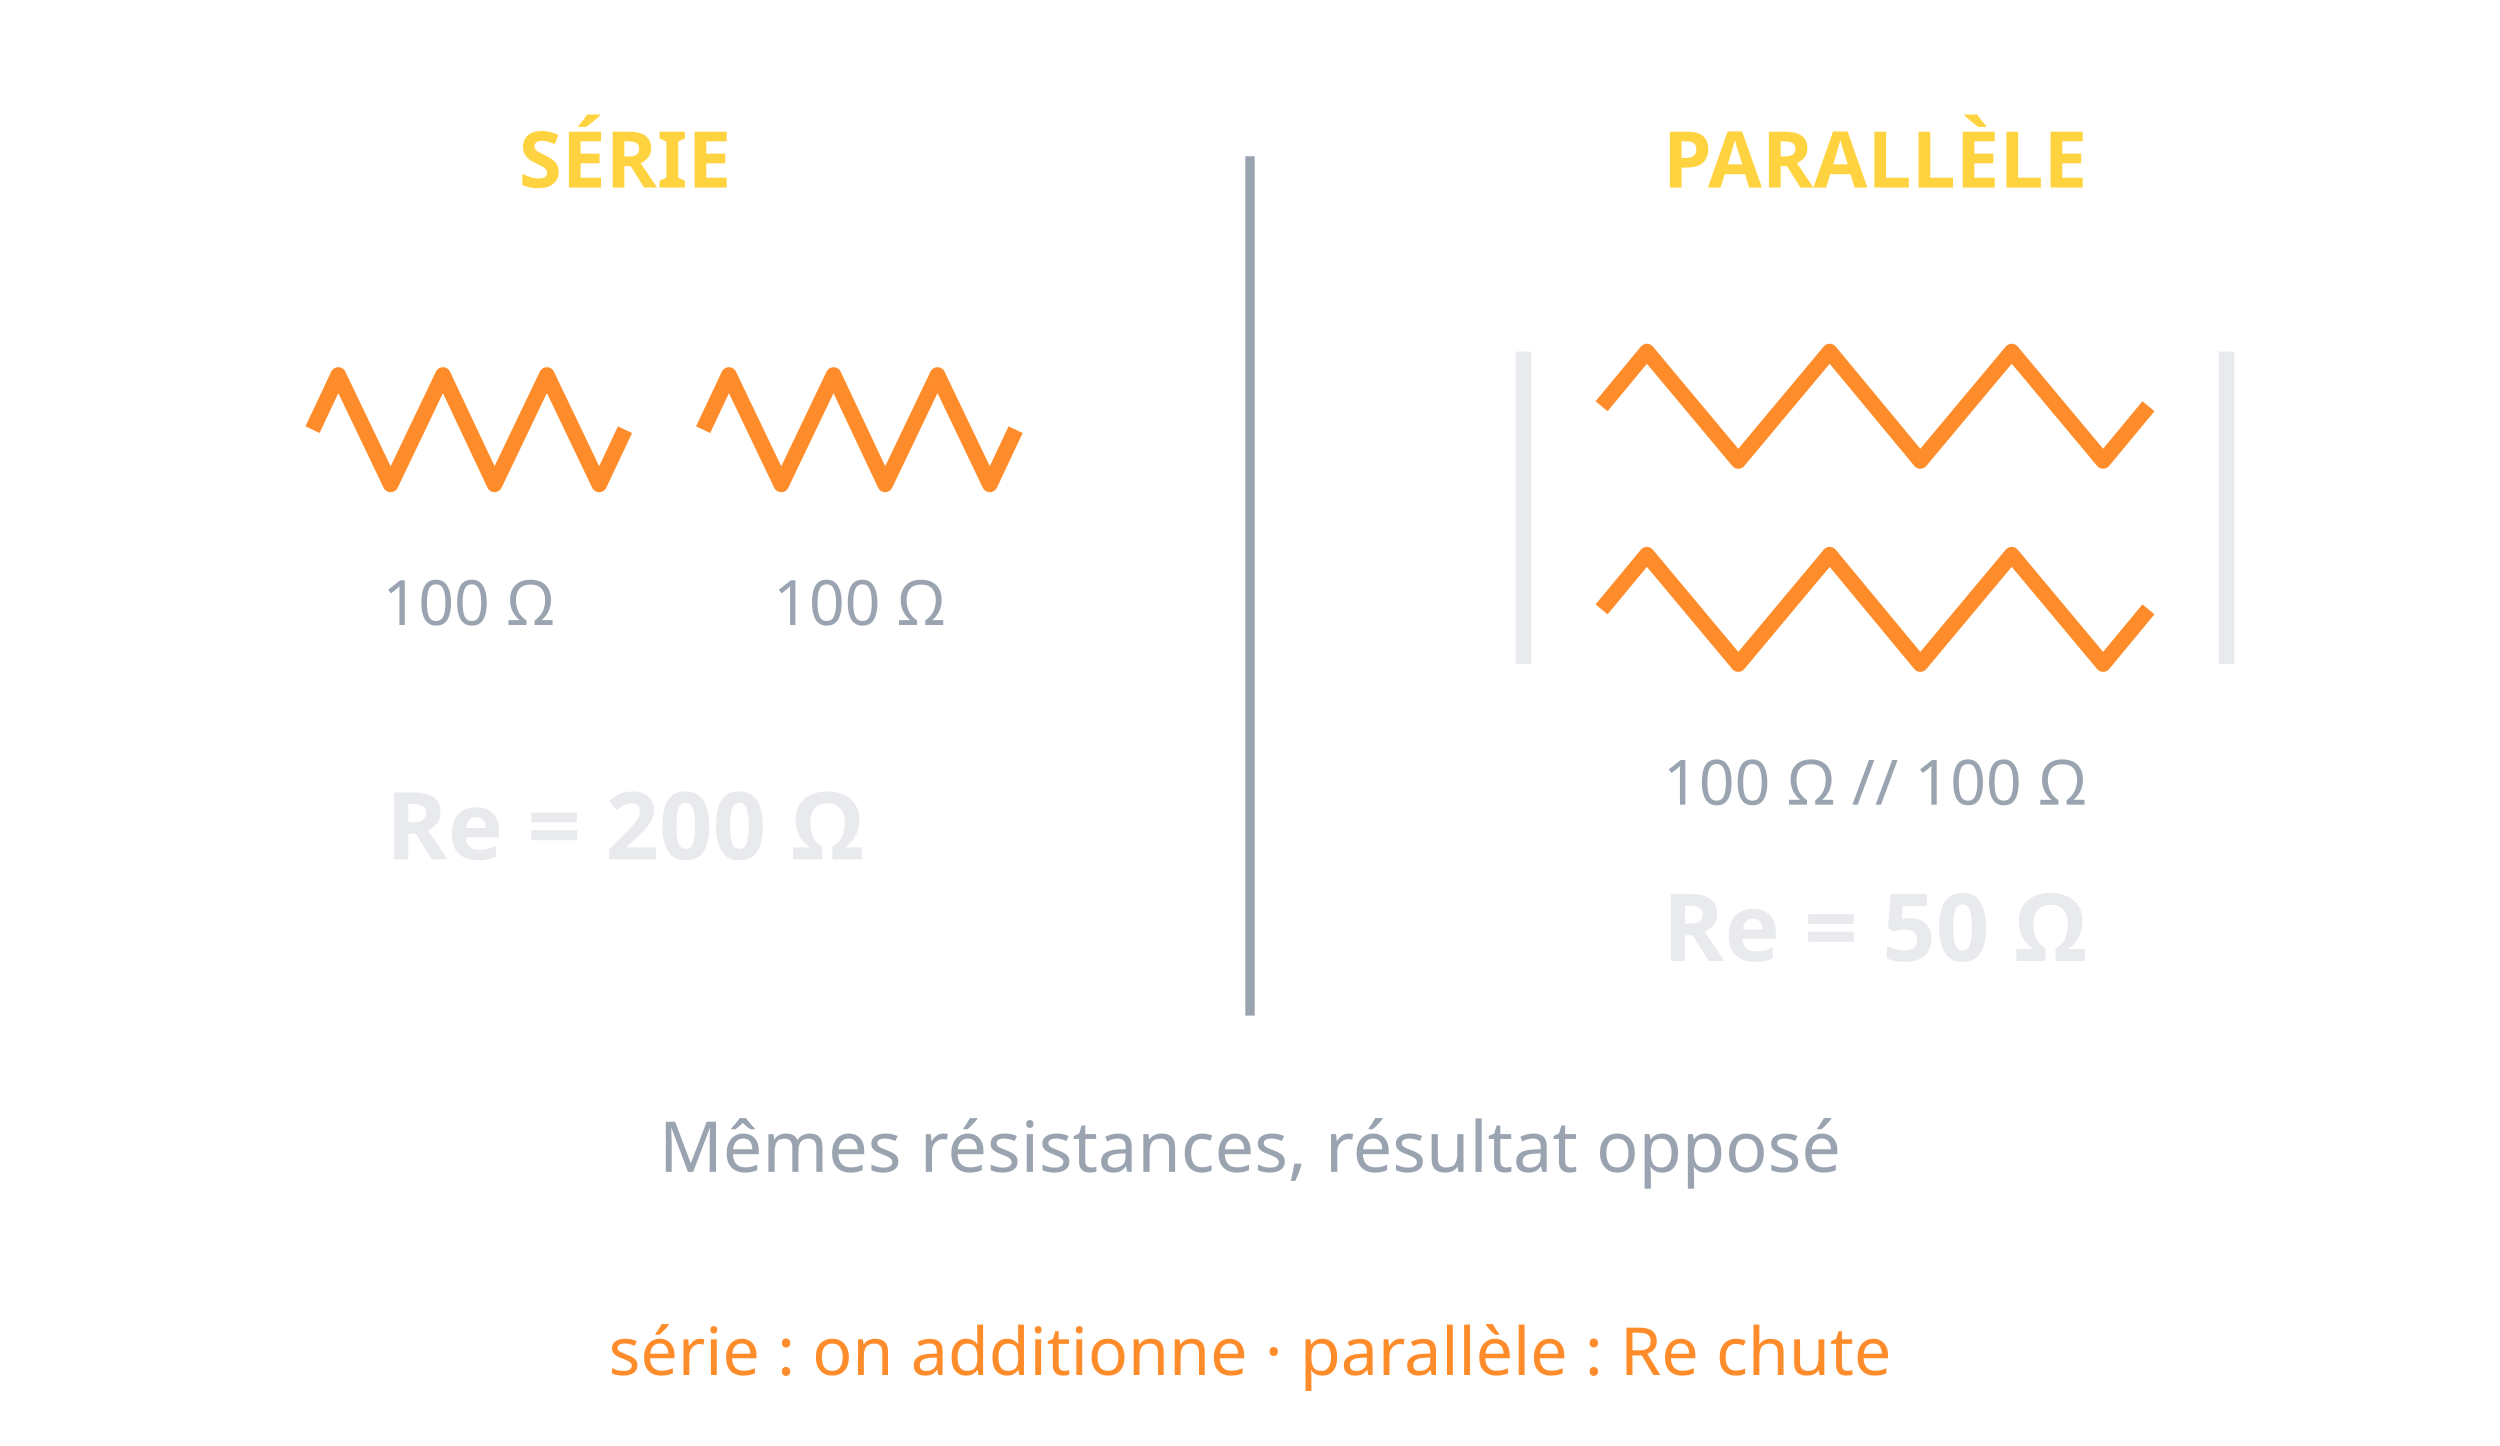
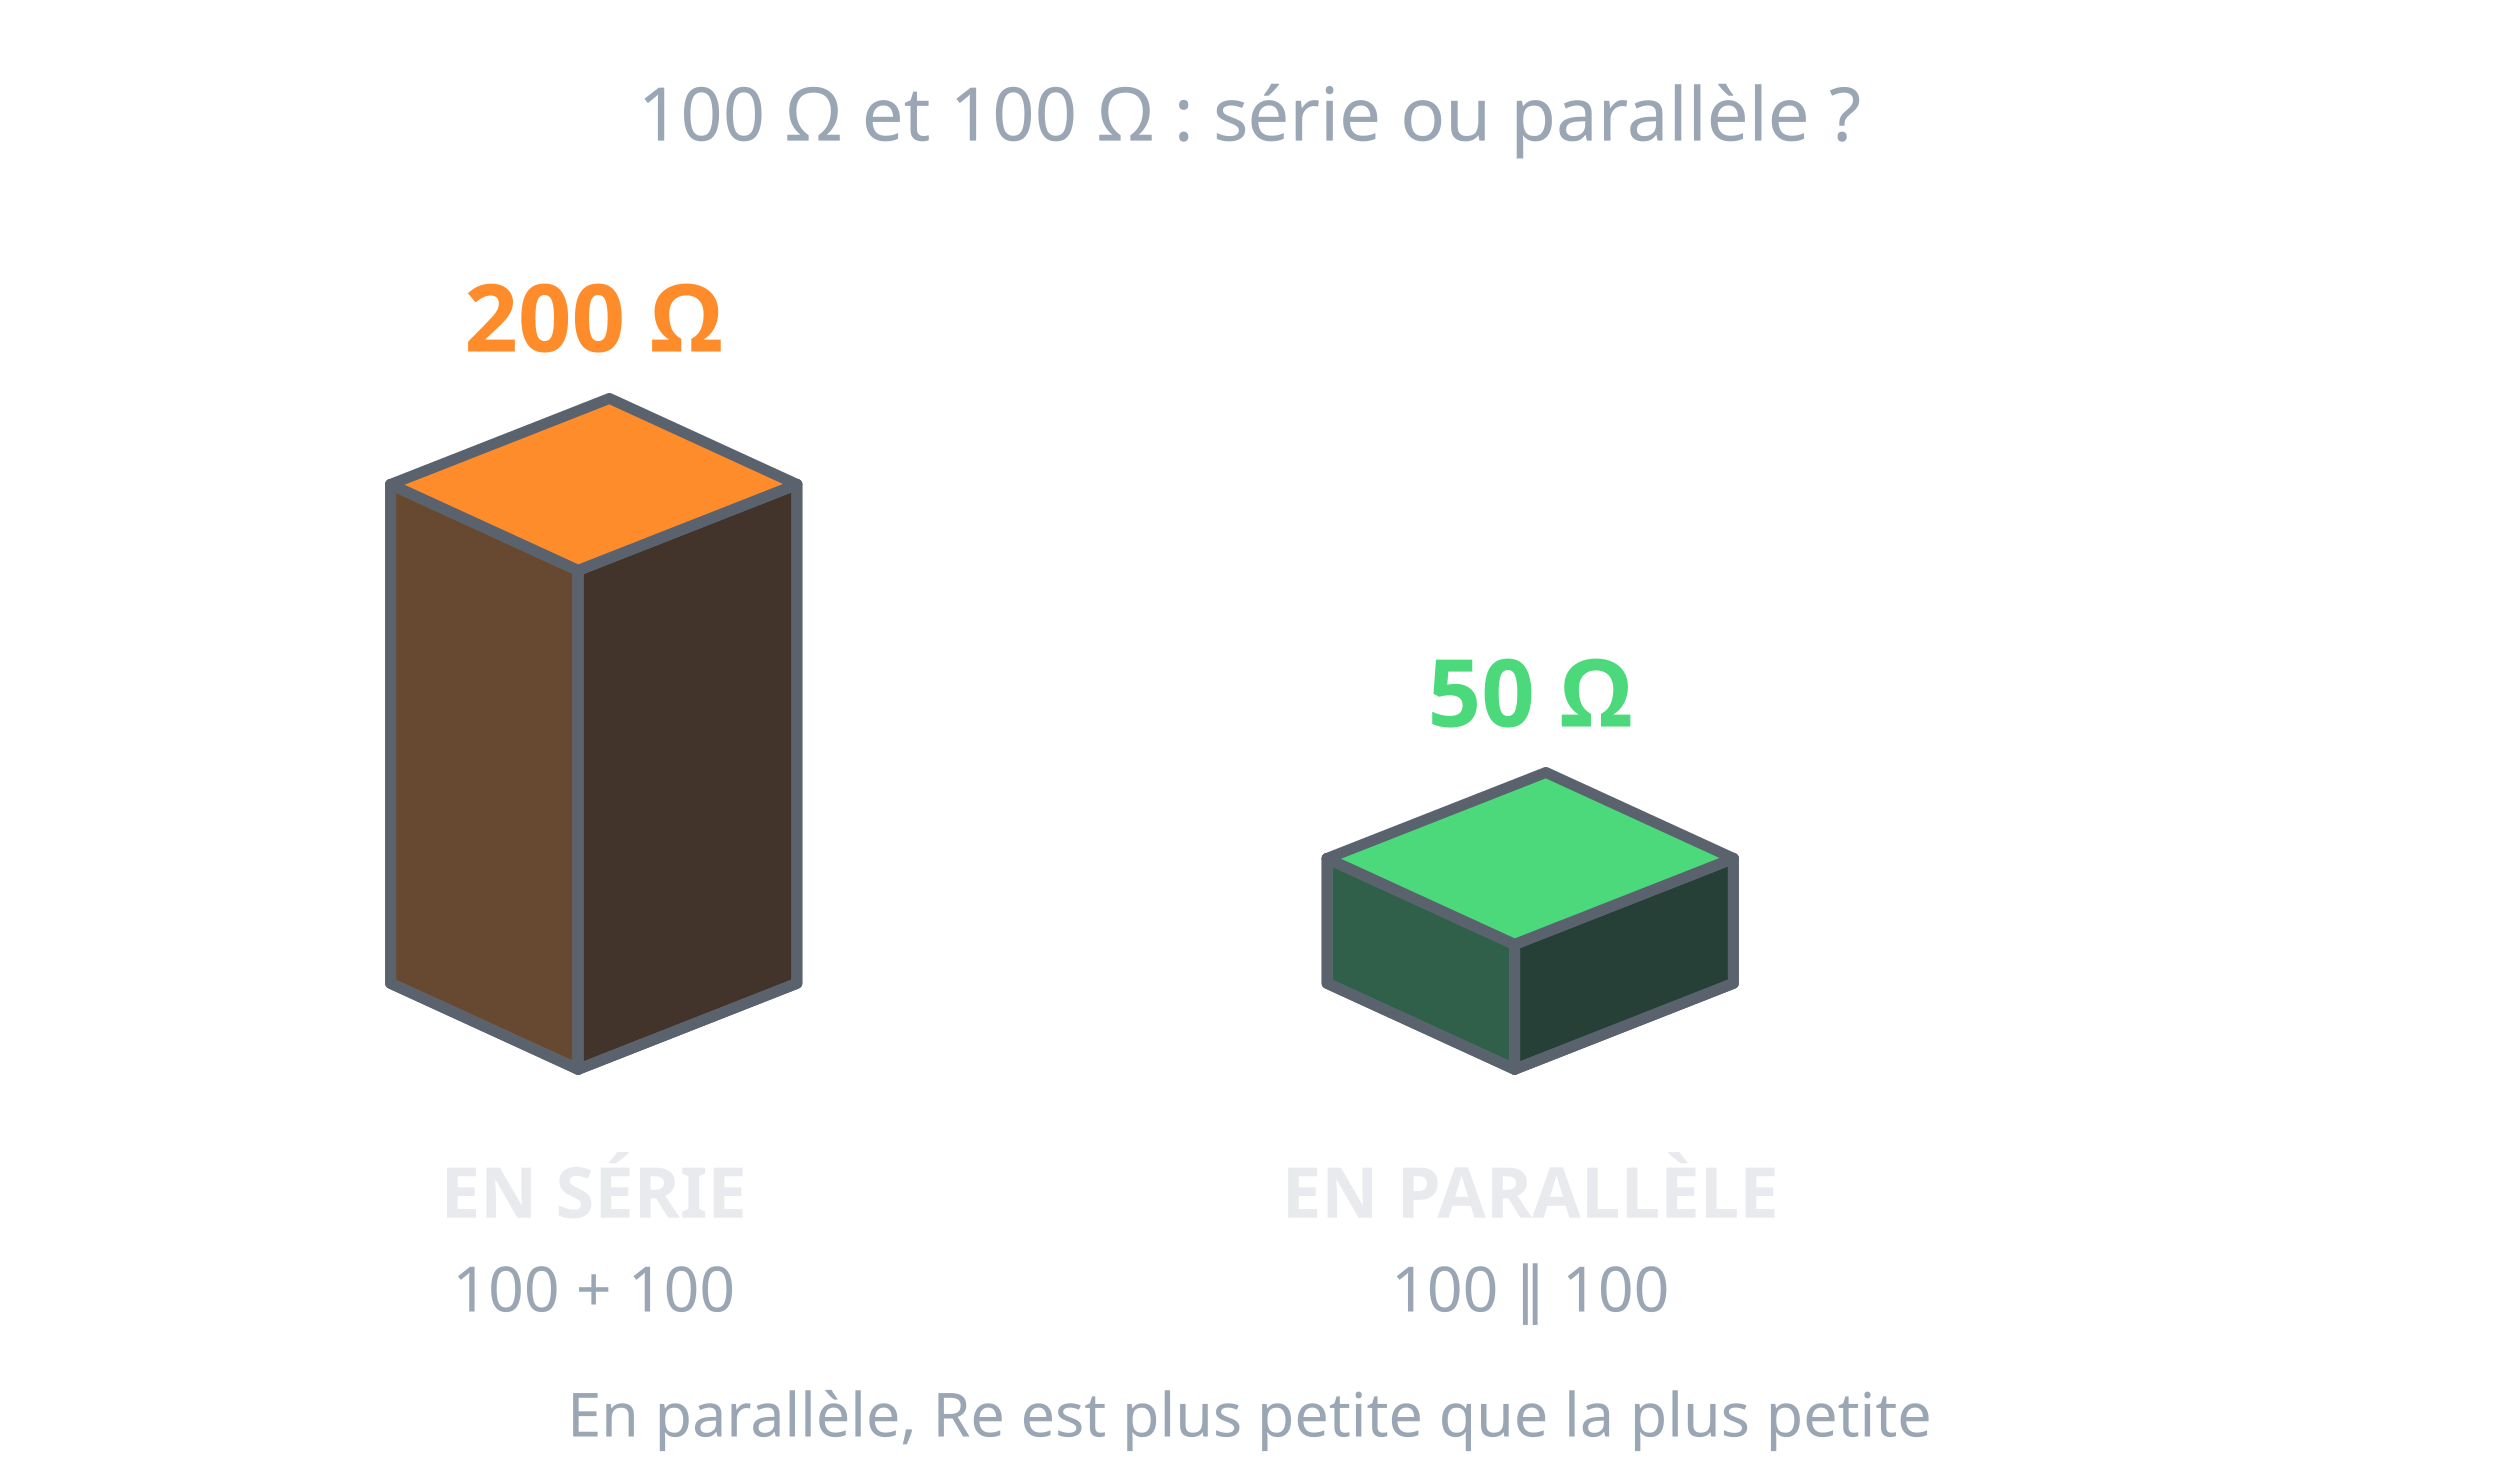
- <svg xmlns="http://www.w3.org/2000/svg" viewBox="0 0 320 185" font-family="'Segoe UI',system-ui,sans-serif">
-   <text x="80" y="24" text-anchor="middle" font-size="10" fill="#ffd23f" font-weight="bold">SÉRIE</text>
-   <path d="M40 55 L43.3 48 L50.0 62 L56.7 48 L63.3 62 L70.0 48 L76.7 62 L80 55" fill="none" stroke="#ff8c2b" stroke-width="2" stroke-linejoin="round" />
-   <path d="M90 55 L93.3 48 L100.0 62 L106.7 48 L113.3 62 L120.0 48 L126.7 62 L130 55" fill="none" stroke="#ff8c2b" stroke-width="2" stroke-linejoin="round" />
-   <text x="60" y="80" text-anchor="middle" font-size="8" fill="#9aa3b0" font-weight="normal">100 Ω</text>
-   <text x="110" y="80" text-anchor="middle" font-size="8" fill="#9aa3b0" font-weight="normal">100 Ω</text>
-   <text x="80" y="110" text-anchor="middle" font-size="12" fill="#e8eaed" font-weight="bold">Re = 200 Ω</text>
-   <line x1="160" y1="20" x2="160" y2="130" stroke="#9aa3b0" stroke-width="1.2" />
-   <text x="240" y="24" text-anchor="middle" font-size="10" fill="#ffd23f" font-weight="bold">PARALLÈLE</text>
-   <line x1="195" y1="45" x2="195" y2="85" stroke="#e8eaed" stroke-width="2" />
-   <line x1="285" y1="45" x2="285" y2="85" stroke="#e8eaed" stroke-width="2" />
-   <path d="M205 52 L210.8 45 L222.5 59 L234.2 45 L245.8 59 L257.5 45 L269.2 59 L275 52" fill="none" stroke="#ff8c2b" stroke-width="2" stroke-linejoin="round" />
-   <path d="M205 78 L210.8 71 L222.5 85 L234.2 71 L245.8 85 L257.5 71 L269.2 85 L275 78" fill="none" stroke="#ff8c2b" stroke-width="2" stroke-linejoin="round" />
-   <text x="240" y="103" text-anchor="middle" font-size="8" fill="#9aa3b0" font-weight="normal">100 Ω // 100 Ω</text>
-   <text x="240" y="123" text-anchor="middle" font-size="12" fill="#e8eaed" font-weight="bold">Re = 50 Ω</text>
-   <text x="160" y="150" text-anchor="middle" font-size="9" fill="#9aa3b0">Mêmes résistances, résultat opposé</text>
-   <text x="160" y="176" text-anchor="middle" font-size="8.5" fill="#ff8c2b">série : on additionne · parallèle : Re chute</text>
+ <svg xmlns="http://www.w3.org/2000/svg" viewBox="0 0 320 190" font-family="'Segoe UI',system-ui,sans-serif" role="img" aria-label="Deux résistances de 100 ohms : en série, 200 ohms ; en parallèle, 50 ohms. En parallèle, la résistance équivalente est plus petite que la plus petite">
+   <text x="160" y="18" text-anchor="middle" font-size="9.5" fill="#9aa6b3" font-weight="normal">100 Ω et 100 Ω : série ou parallèle ?</text>
+   <polygon points="50,62 74,73 74,137 50,126" fill="#262c34" stroke="#5a626e" stroke-width="1.4" stroke-linejoin="round" />
+   <polygon points="50,62 74,73 74,137 50,126" fill="#ff8c2b" fill-opacity="0.3" stroke="#5a626e" stroke-width="1.4" stroke-linejoin="round" />
+   <polygon points="74,73 102,62 102,126 74,137" fill="#1f242b" stroke="#5a626e" stroke-width="1.4" stroke-linejoin="round" />
+   <polygon points="74,73 102,62 102,126 74,137" fill="#ff8c2b" fill-opacity="0.16" stroke="#5a626e" stroke-width="1.4" stroke-linejoin="round" />
+   <polygon points="50,62 78,51 102,62 74,73" fill="#ff8c2b" stroke="#5a626e" stroke-width="1.4" stroke-linejoin="round" />
+   <text x="76" y="45" text-anchor="middle" font-size="12" fill="#ff8c2b" font-weight="bold">200 Ω</text>
+   <text x="76" y="156" text-anchor="middle" font-size="9" fill="#e8eaed" font-weight="bold">EN SÉRIE</text>
+   <text x="76" y="168" text-anchor="middle" font-size="8" fill="#9aa6b3" font-weight="normal">100 + 100</text>
+   <polygon points="170,110 194,121 194,137 170,126" fill="#262c34" stroke="#5a626e" stroke-width="1.4" stroke-linejoin="round" />
+   <polygon points="170,110 194,121 194,137 170,126" fill="#4cd97b" fill-opacity="0.3" stroke="#5a626e" stroke-width="1.4" stroke-linejoin="round" />
+   <polygon points="194,121 222,110 222,126 194,137" fill="#1f242b" stroke="#5a626e" stroke-width="1.4" stroke-linejoin="round" />
+   <polygon points="194,121 222,110 222,126 194,137" fill="#4cd97b" fill-opacity="0.16" stroke="#5a626e" stroke-width="1.4" stroke-linejoin="round" />
+   <polygon points="170,110 198,99 222,110 194,121" fill="#4cd97b" stroke="#5a626e" stroke-width="1.4" stroke-linejoin="round" />
+   <text x="196" y="93" text-anchor="middle" font-size="12" fill="#4cd97b" font-weight="bold">50 Ω</text>
+   <text x="196" y="156" text-anchor="middle" font-size="9" fill="#e8eaed" font-weight="bold">EN PARALLÈLE</text>
+   <text x="196" y="168" text-anchor="middle" font-size="8" fill="#9aa6b3" font-weight="normal">100 ∥ 100</text>
+   <text x="160" y="184" text-anchor="middle" font-size="7.8" fill="#9aa6b3" font-weight="normal">En parallèle, Re est plus petite que la plus petite</text>
</svg>
